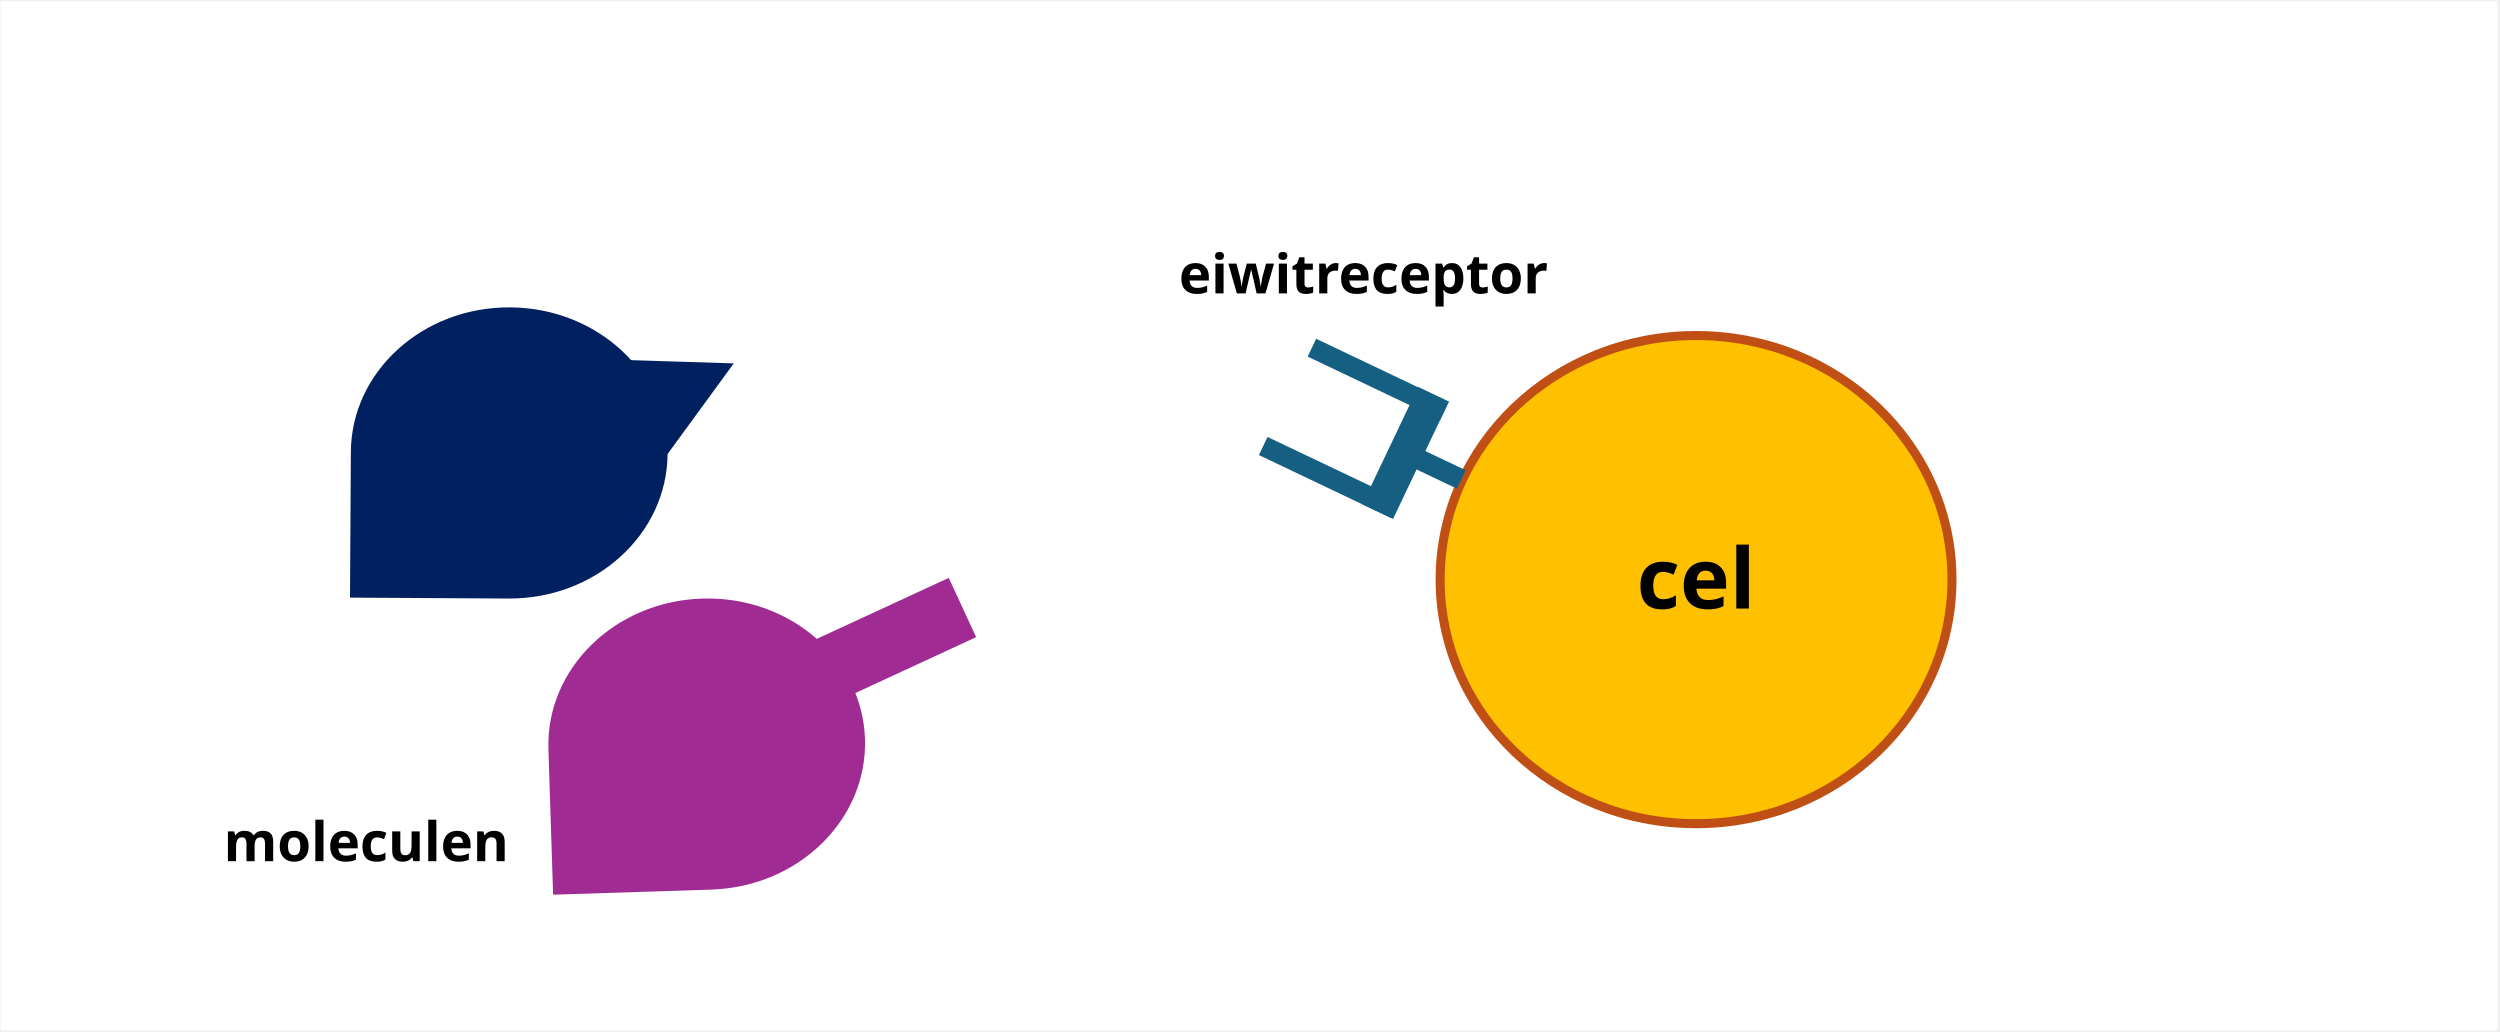
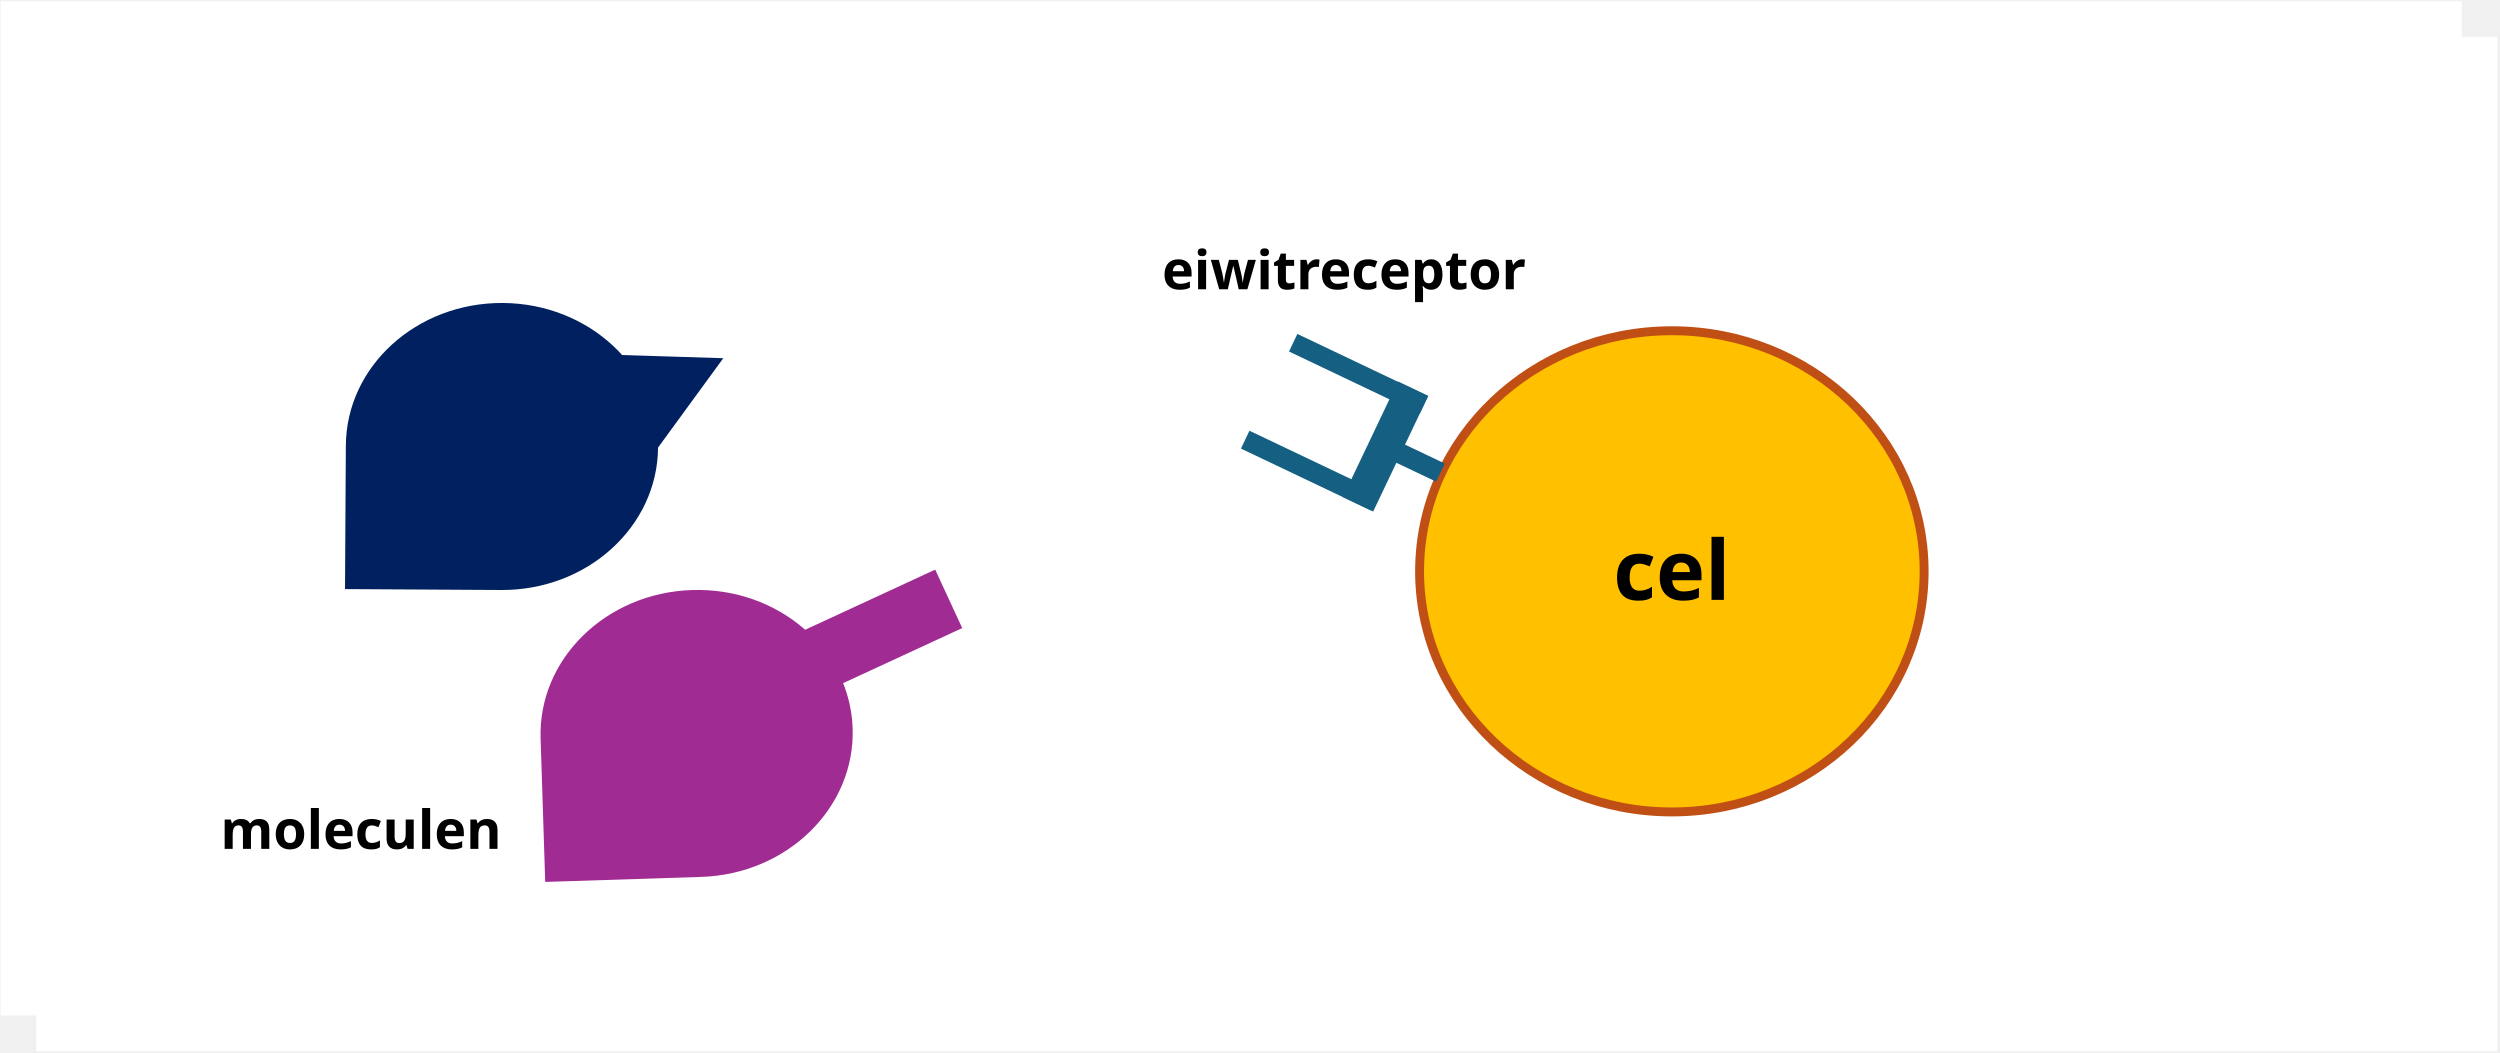
- <svg xmlns="http://www.w3.org/2000/svg" width="3800" height="1568" xml:space="preserve" overflow="hidden">
+ <svg xmlns="http://www.w3.org/2000/svg" width="3855" height="1623" xml:space="preserve" overflow="hidden">
  <g transform="translate(-302 -728)">
    <g>
+       <rect x="358" y="785" width="3795" height="1564" fill="#FFFFFF" fill-opacity="1" />
      <rect x="303" y="730" width="3795" height="1564" fill="#FFFFFF" fill-opacity="1" />
      <path d="M2491 1609C2491 1404.1 2665.16 1238 2880 1238 3094.84 1238 3269 1404.1 3269 1609 3269 1813.9 3094.84 1980 2880 1980 2665.16 1980 2491 1813.9 2491 1609Z" stroke="#C04F15" stroke-width="13.75" stroke-linecap="butt" stroke-linejoin="miter" stroke-miterlimit="8" stroke-opacity="1" fill="#FFC000" fill-rule="evenodd" fill-opacity="1" />
      <text fill="#000000" fill-opacity="1" font-family="Open Sans,Open Sans_MSFontService,sans-serif" font-style="normal" font-variant="normal" font-weight="700" font-stretch="normal" font-size="128" text-anchor="start" direction="ltr" writing-mode="lr-tb" unicode-bidi="normal" text-decoration="none" transform="matrix(1 0 0 1 2789.74 1653)">cel</text>
      <path d="M2457.58 1316.19 2504.32 1338.44 2419.43 1516.78 2372.69 1494.53Z" fill="#156082" fill-rule="nonzero" fill-opacity="1" />
      <path d="M2289.65 1270.03 2302.55 1242.93 2504.11 1338.88 2491.21 1365.98Z" fill="#156082" fill-rule="nonzero" fill-opacity="1" />
      <path d="M2215.53 1419.72 2228.64 1392.19 2429.62 1487.85 2416.51 1515.39Z" fill="#156082" fill-rule="nonzero" fill-opacity="1" />
      <path d="M2428.93 1429.08 2442.25 1401.11 2529.88 1442.82 2516.57 1470.8Z" fill="#156082" fill-rule="nonzero" fill-opacity="1" />
      <path d="M1541.5 1703.8 1742.4 1610.93 1781.18 1694.81 1580.28 1787.68Z" stroke="#A02B93" stroke-width="6.875" stroke-linecap="butt" stroke-linejoin="miter" stroke-miterlimit="8" stroke-opacity="1" fill="#A02B93" fill-rule="nonzero" fill-opacity="1" />
      <path d="M1616.78 1851.27C1620.71 1973.42 1516.18 2075.91 1383.31 2080.19 1303.12 2082.77 1222.92 2085.35 1142.73 2087.93 1140.36 2014.2 1137.99 1940.47 1135.61 1866.75 1131.68 1744.59 1236.21 1642.1 1369.08 1637.83 1501.95 1633.55 1612.85 1729.11 1616.78 1851.27Z" fill="#A02B93" fill-rule="evenodd" fill-opacity="1" />
      <path d="M1316.7 1417.89C1315.99 1540.1 1207.64 1638.55 1074.71 1637.78 994.475 1637.31 914.241 1636.84 834.007 1636.37 834.436 1562.61 834.866 1488.85 835.295 1415.08 836.007 1292.87 944.35 1194.42 1077.29 1195.2 1210.22 1195.97 1317.41 1295.67 1316.7 1417.89Z" fill="#002060" fill-rule="evenodd" fill-opacity="1" />
      <path d="M1233.6 1277.99 1410.69 1283.59 1306.21 1426.69Z" stroke="#002060" stroke-width="6.875" stroke-linecap="butt" stroke-linejoin="miter" stroke-miterlimit="8" stroke-opacity="1" fill="#002060" fill-rule="evenodd" fill-opacity="1" />
      <text fill="#000000" fill-opacity="1" font-family="Open Sans,Open Sans_MSFontService,sans-serif" font-style="normal" font-variant="normal" font-weight="700" font-stretch="normal" font-size="83" text-anchor="start" direction="ltr" writing-mode="lr-tb" unicode-bidi="normal" text-decoration="none" transform="matrix(1 0 0 1 641.95 2037)">moleculen</text>
      <text fill="#000000" fill-opacity="1" font-family="Open Sans,Open Sans_MSFontService,sans-serif" font-style="normal" font-variant="normal" font-weight="700" font-stretch="normal" font-size="83" text-anchor="start" direction="ltr" writing-mode="lr-tb" unicode-bidi="normal" text-decoration="none" transform="matrix(1 0 0 1 2093.93 1174)">eiwitreceptor</text>
    </g>
  </g>
</svg>
